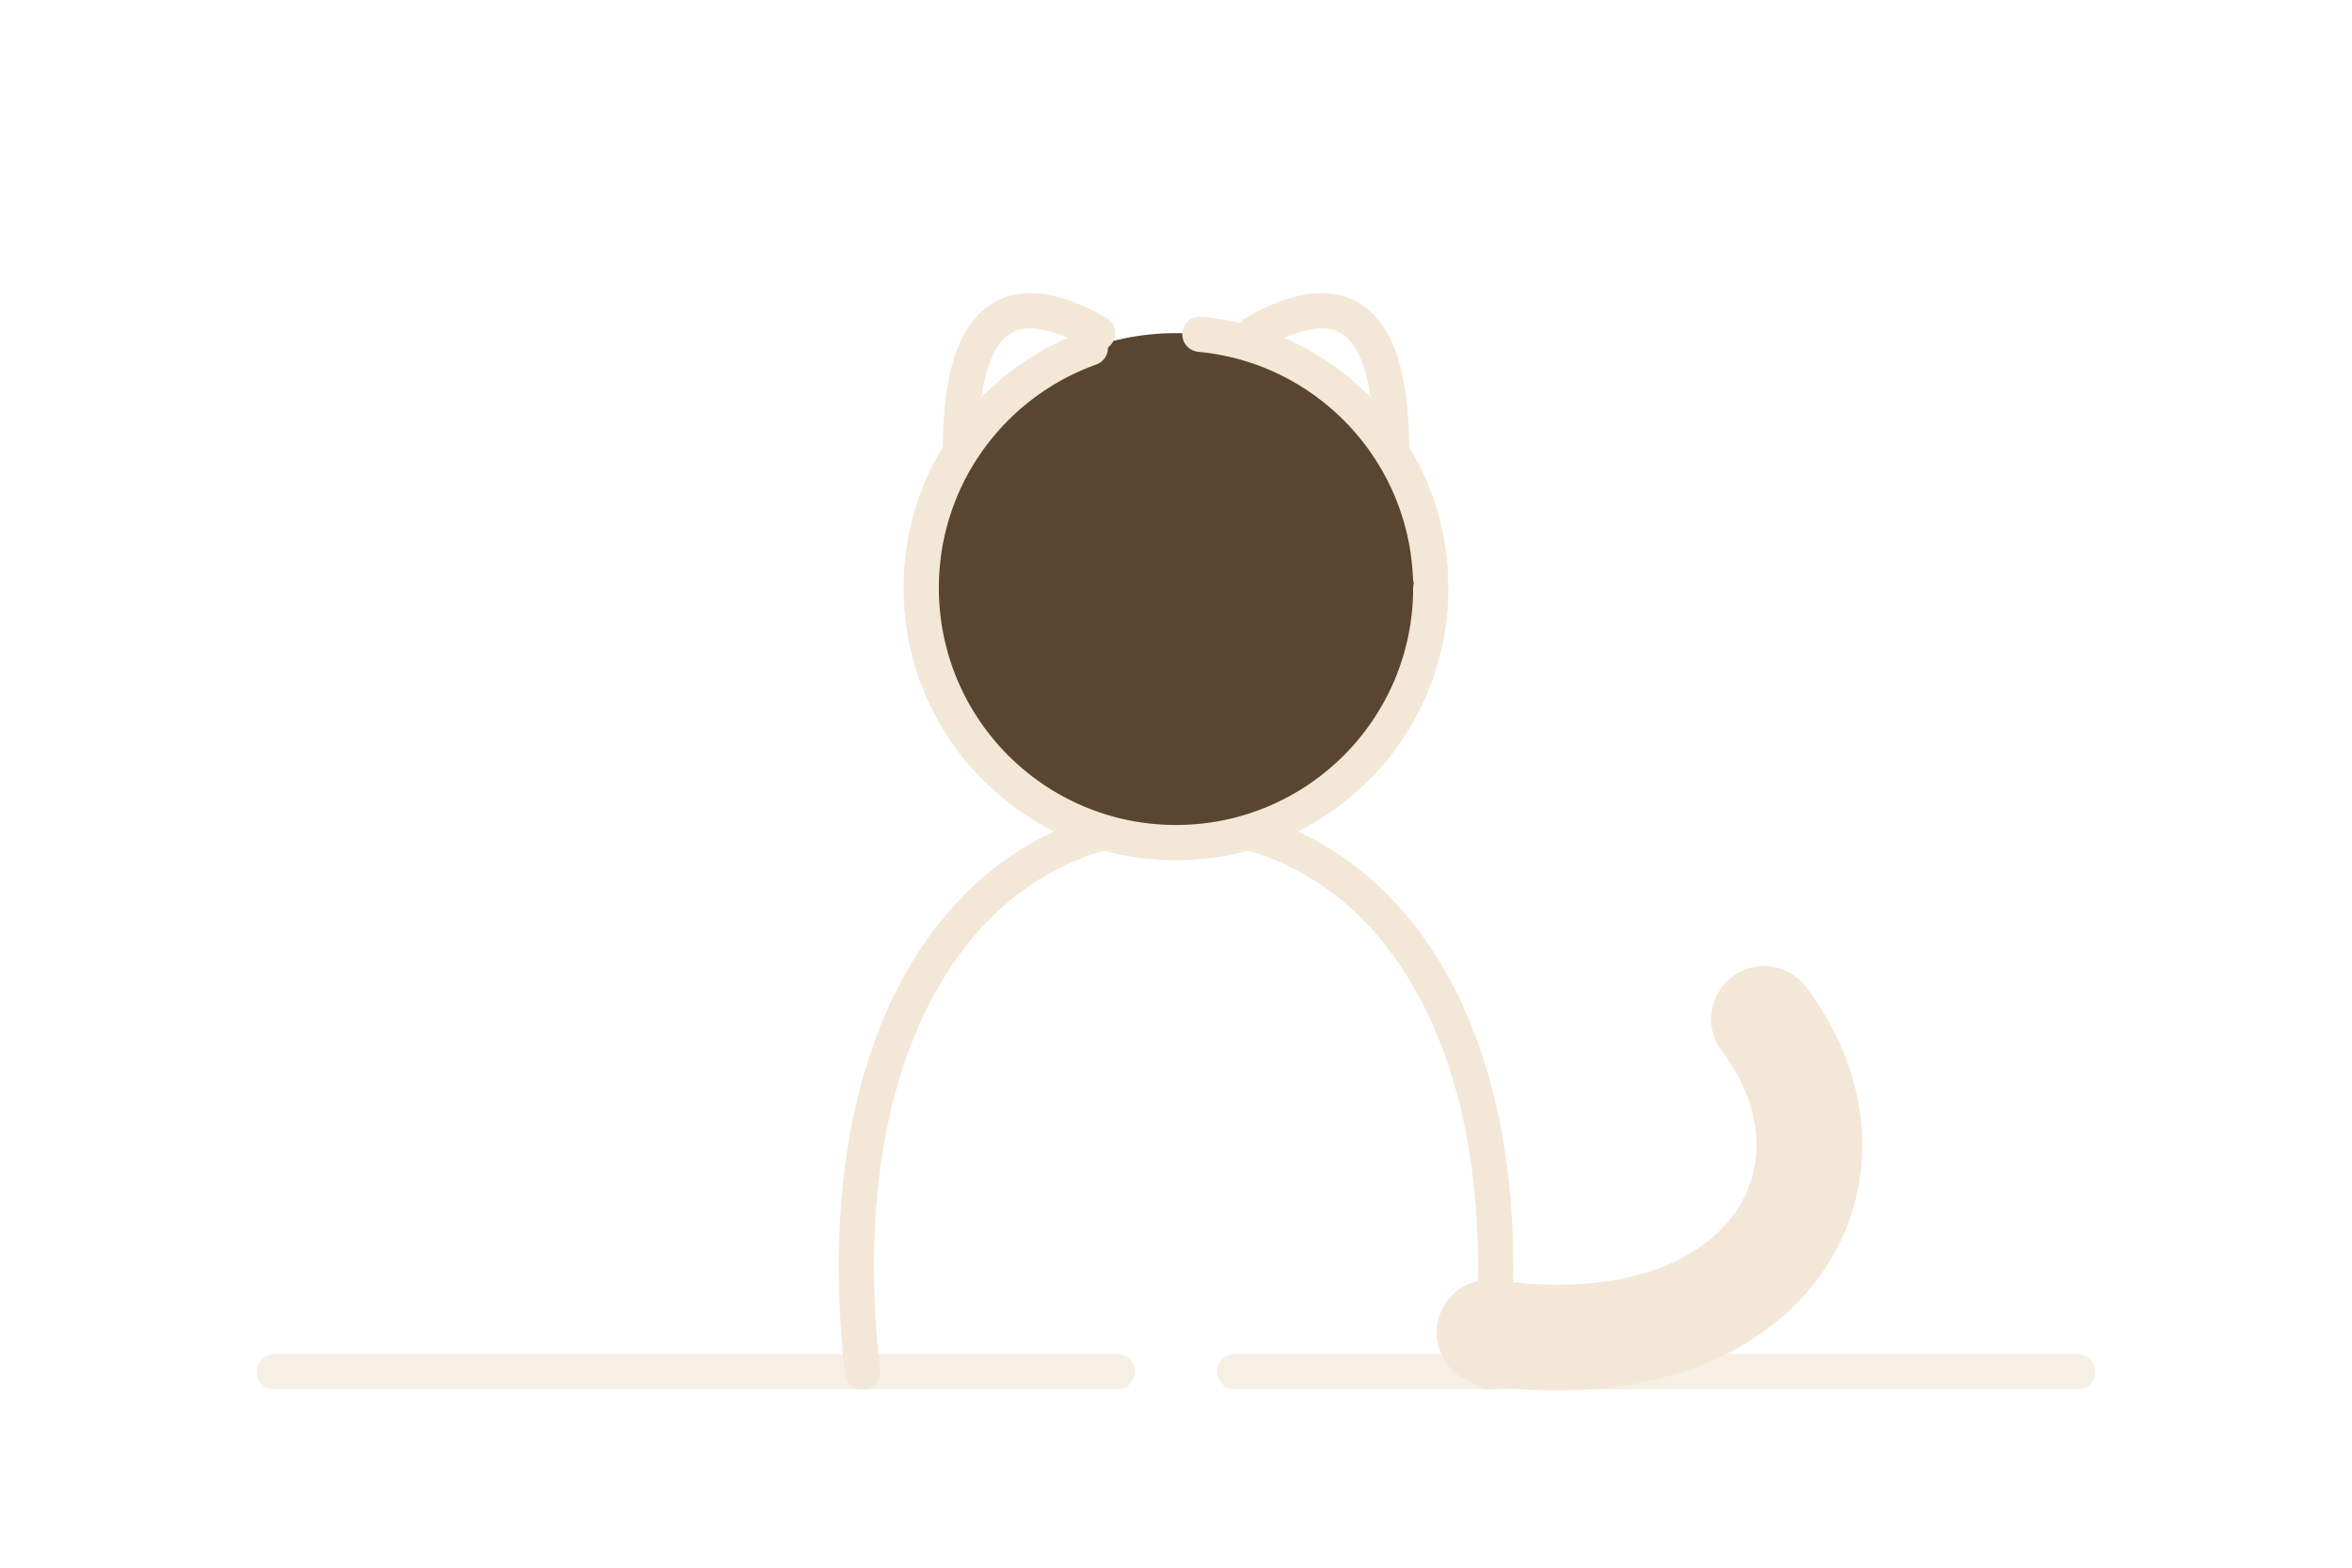
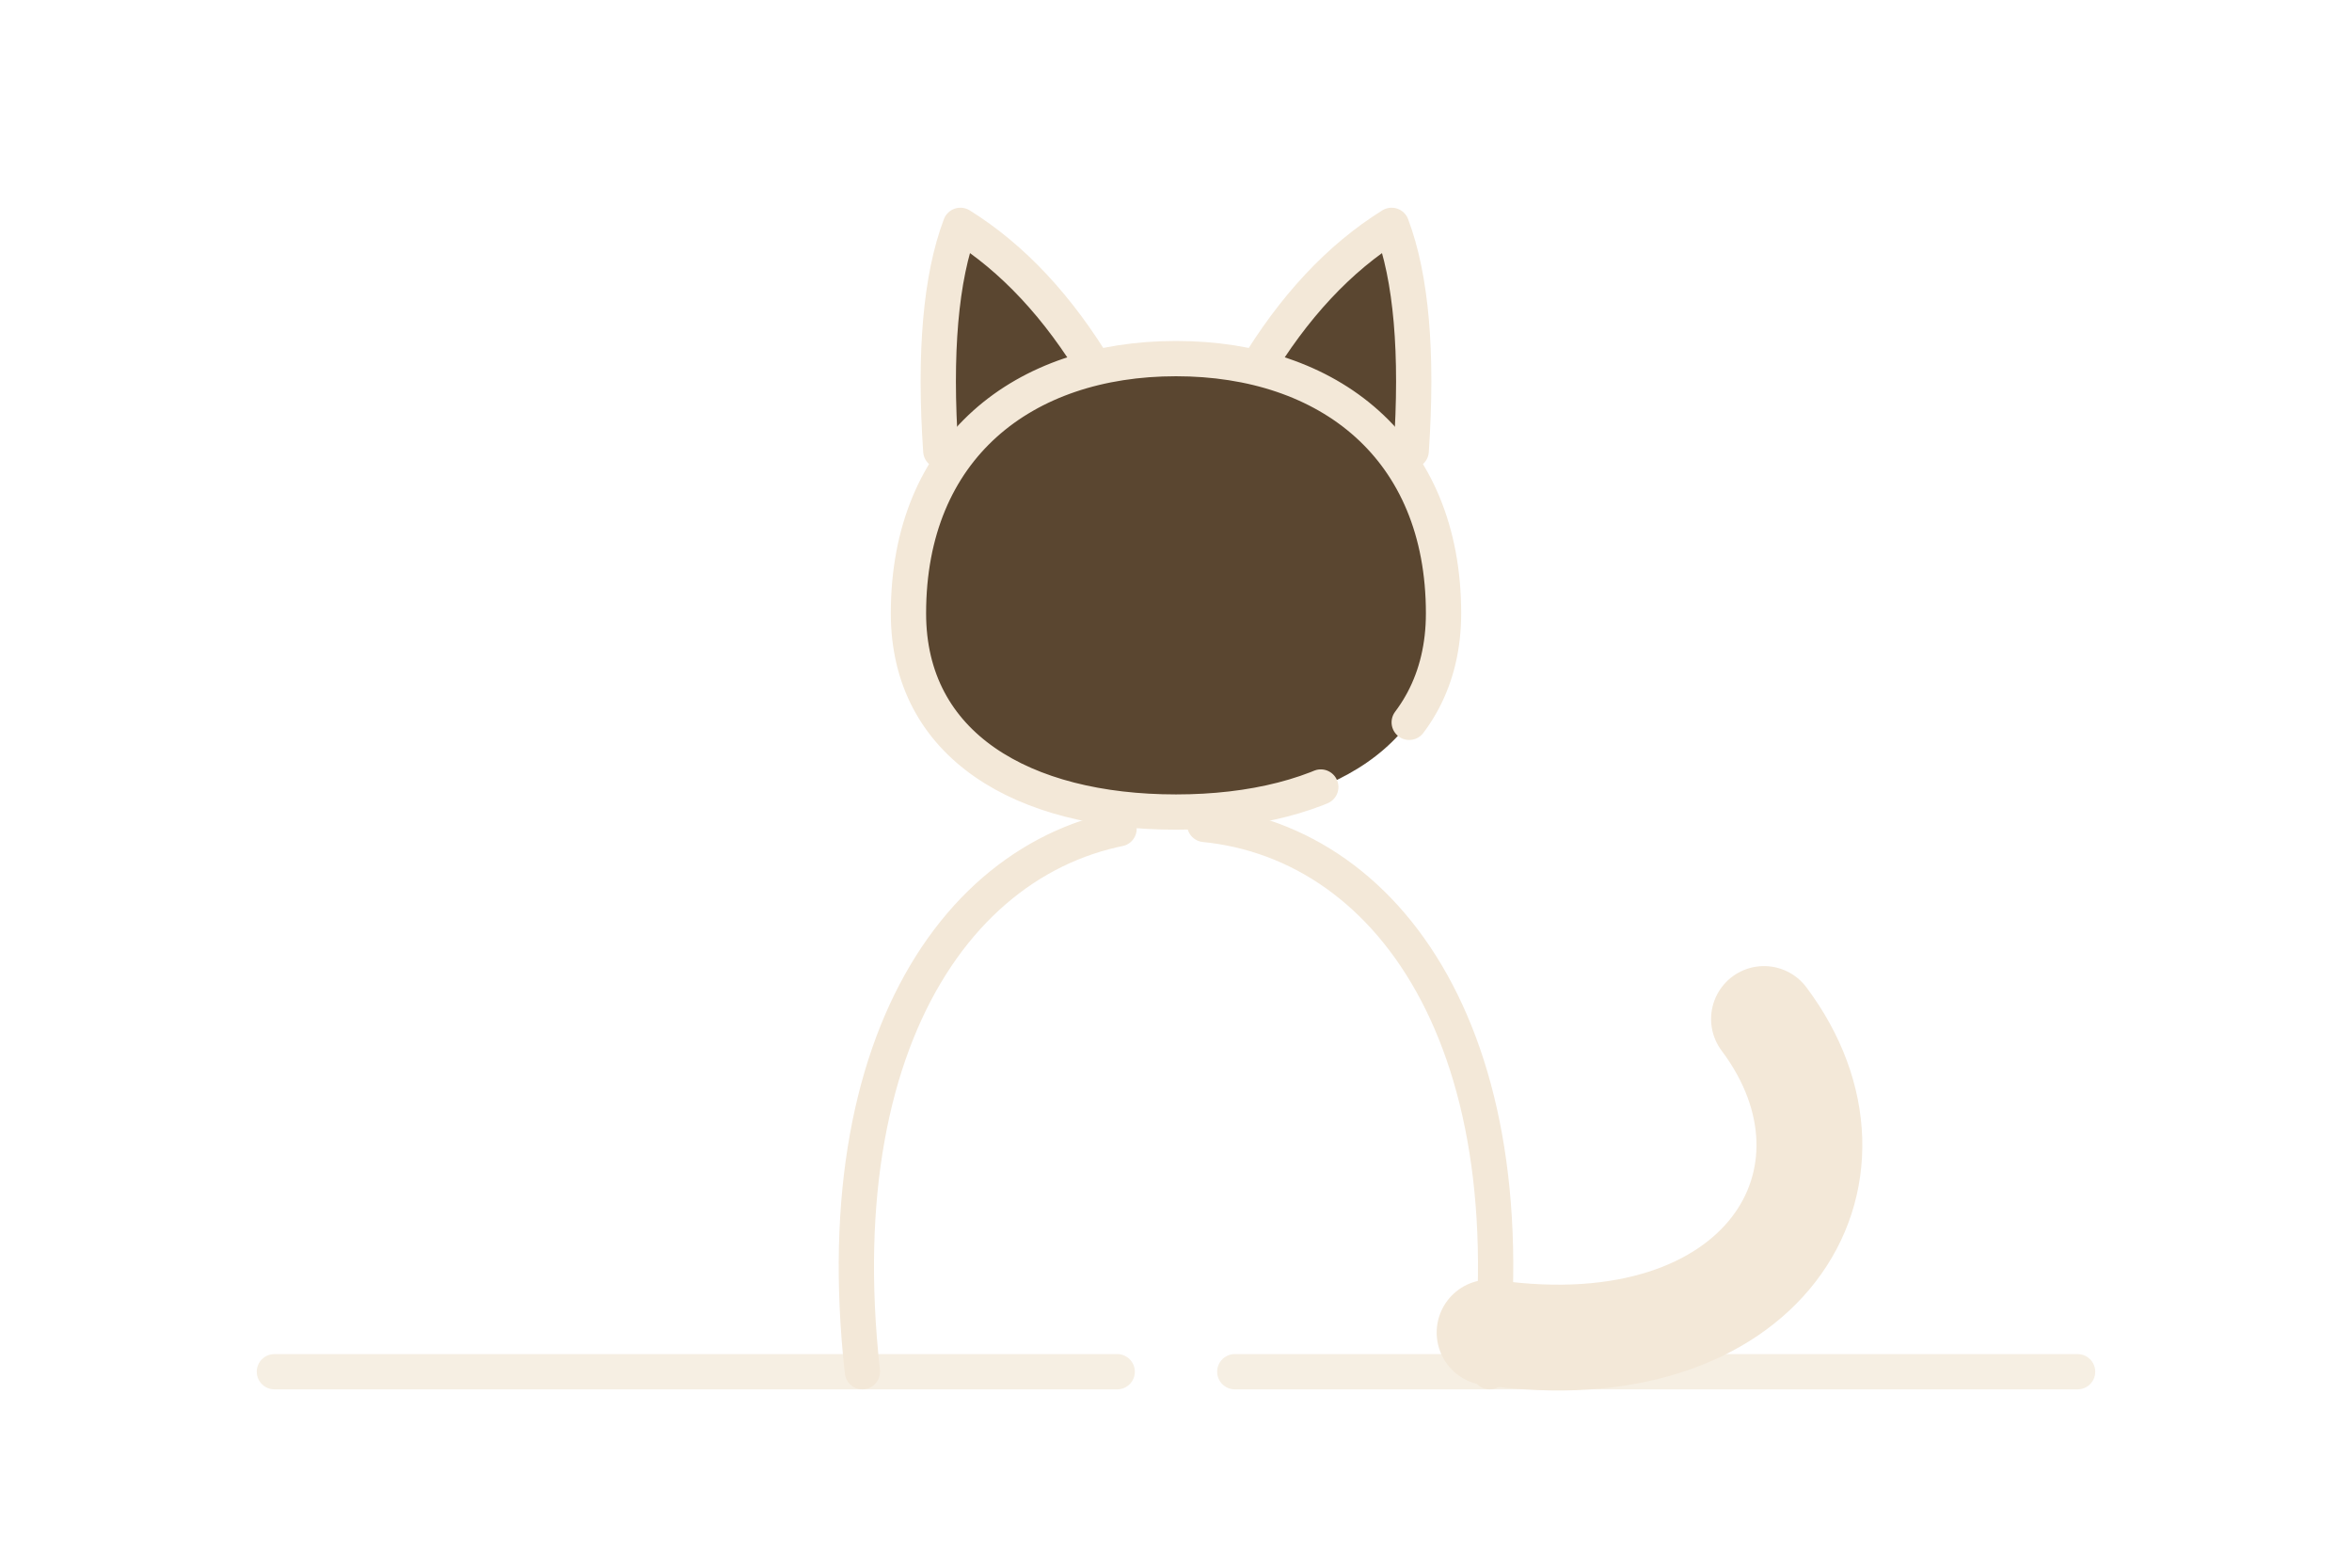
<svg xmlns="http://www.w3.org/2000/svg" viewBox="0 10 120 80" role="img" aria-label="窓の外を見る（うしろ姿）">
  <path d="M14 80 H57 M63 80 H106" fill="none" stroke="#F3E8D8" stroke-width="1.8" stroke-linecap="round" stroke-linejoin="round" stroke-opacity=".7" />
  <path d="M44 80 C42 62 50 52 60 52 C70 52 78 62 76 80" fill="none" stroke="#F3E8D8" stroke-width="1.8" stroke-linecap="round" stroke-linejoin="round" stroke-dasharray="33.62 4.39 35.08" />
  <g id="tail">
    <path d="M76 78 C90 80 96 70 90 62" fill="none" stroke="#F3E8D8" stroke-width="5.4" stroke-linecap="round" />
  </g>
  <g id="head">
-     <circle cx="60" cy="40" r="13" fill="#5A4630" />
-     <circle cx="60" cy="40" r="13" fill="none" stroke="#F3E8D8" stroke-width="1.8" stroke-linecap="round" stroke-linejoin="round" stroke-dasharray="56.81 5.68 18.67" />
-     <path d="M49 33 Q49 23 56 27" fill="none" stroke="#F3E8D8" stroke-width="1.8" stroke-linecap="round" stroke-linejoin="round" />
-     <path d="M64 27 Q71 23 71 33" fill="none" stroke="#F3E8D8" stroke-width="1.8" stroke-linecap="round" stroke-linejoin="round" />
+     <path d="M48 33.01 Q47.49 25.51 49 21.5 Q53.01 24 56 29" fill="#5A4630" stroke="#F3E8D8" stroke-width="1.8" stroke-linecap="round" stroke-linejoin="round" />
+     <path d="M72 33.01 Q72.51 25.51 71 21.5 Q66.99 24 64 29" fill="#5A4630" stroke="#F3E8D8" stroke-width="1.8" stroke-linecap="round" stroke-linejoin="round" />
+     <path d="M46.35 41.3 C46.35 32.85 52.2 28.3 60 28.3 C67.8 28.3 73.65 32.85 73.65 41.3 C73.65 48.06 67.8 51.44 60 51.44 C52.2 51.44 46.35 48.06 46.35 41.3 Z" fill="#5A4630" />
+     <path d="M46.35 41.3 C46.35 32.85 52.2 28.3 60 28.3 C67.8 28.3 73.65 32.85 73.65 41.3 C73.65 48.06 67.8 51.44 60 51.44 C52.2 51.44 46.35 48.06 46.35 41.3 Z" fill="none" stroke="#F3E8D8" stroke-width="1.8" stroke-linecap="round" stroke-linejoin="round" stroke-dasharray="48.51 5.66 26.68" />
  </g>
</svg>
